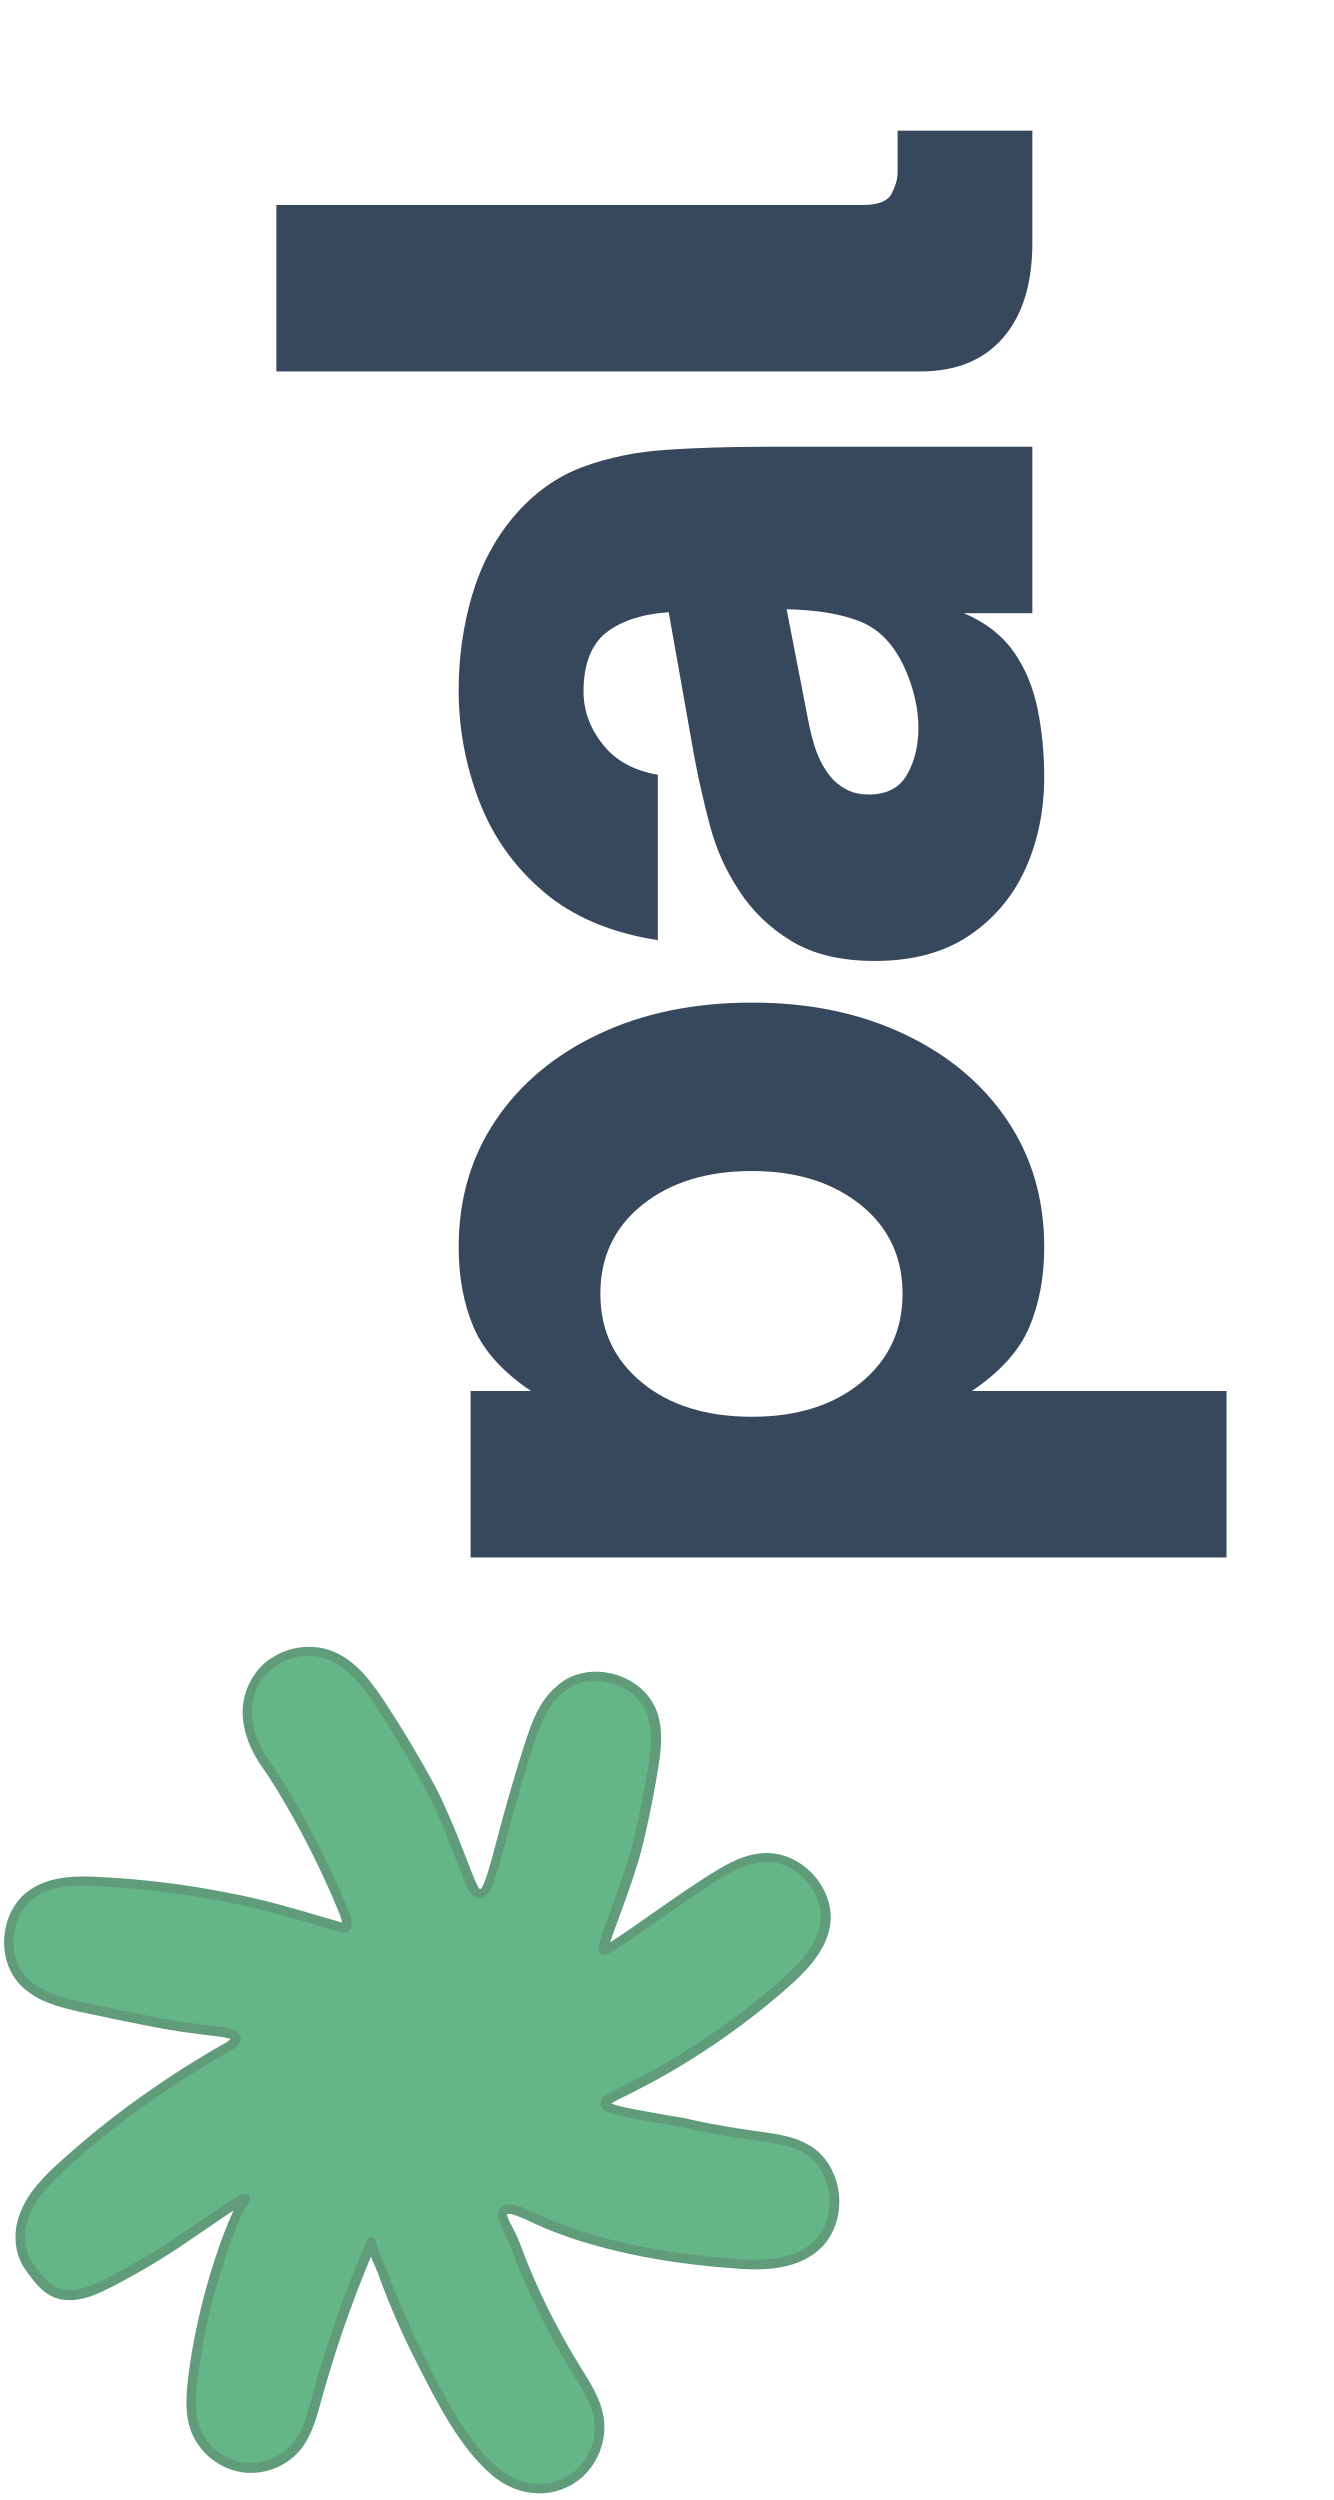
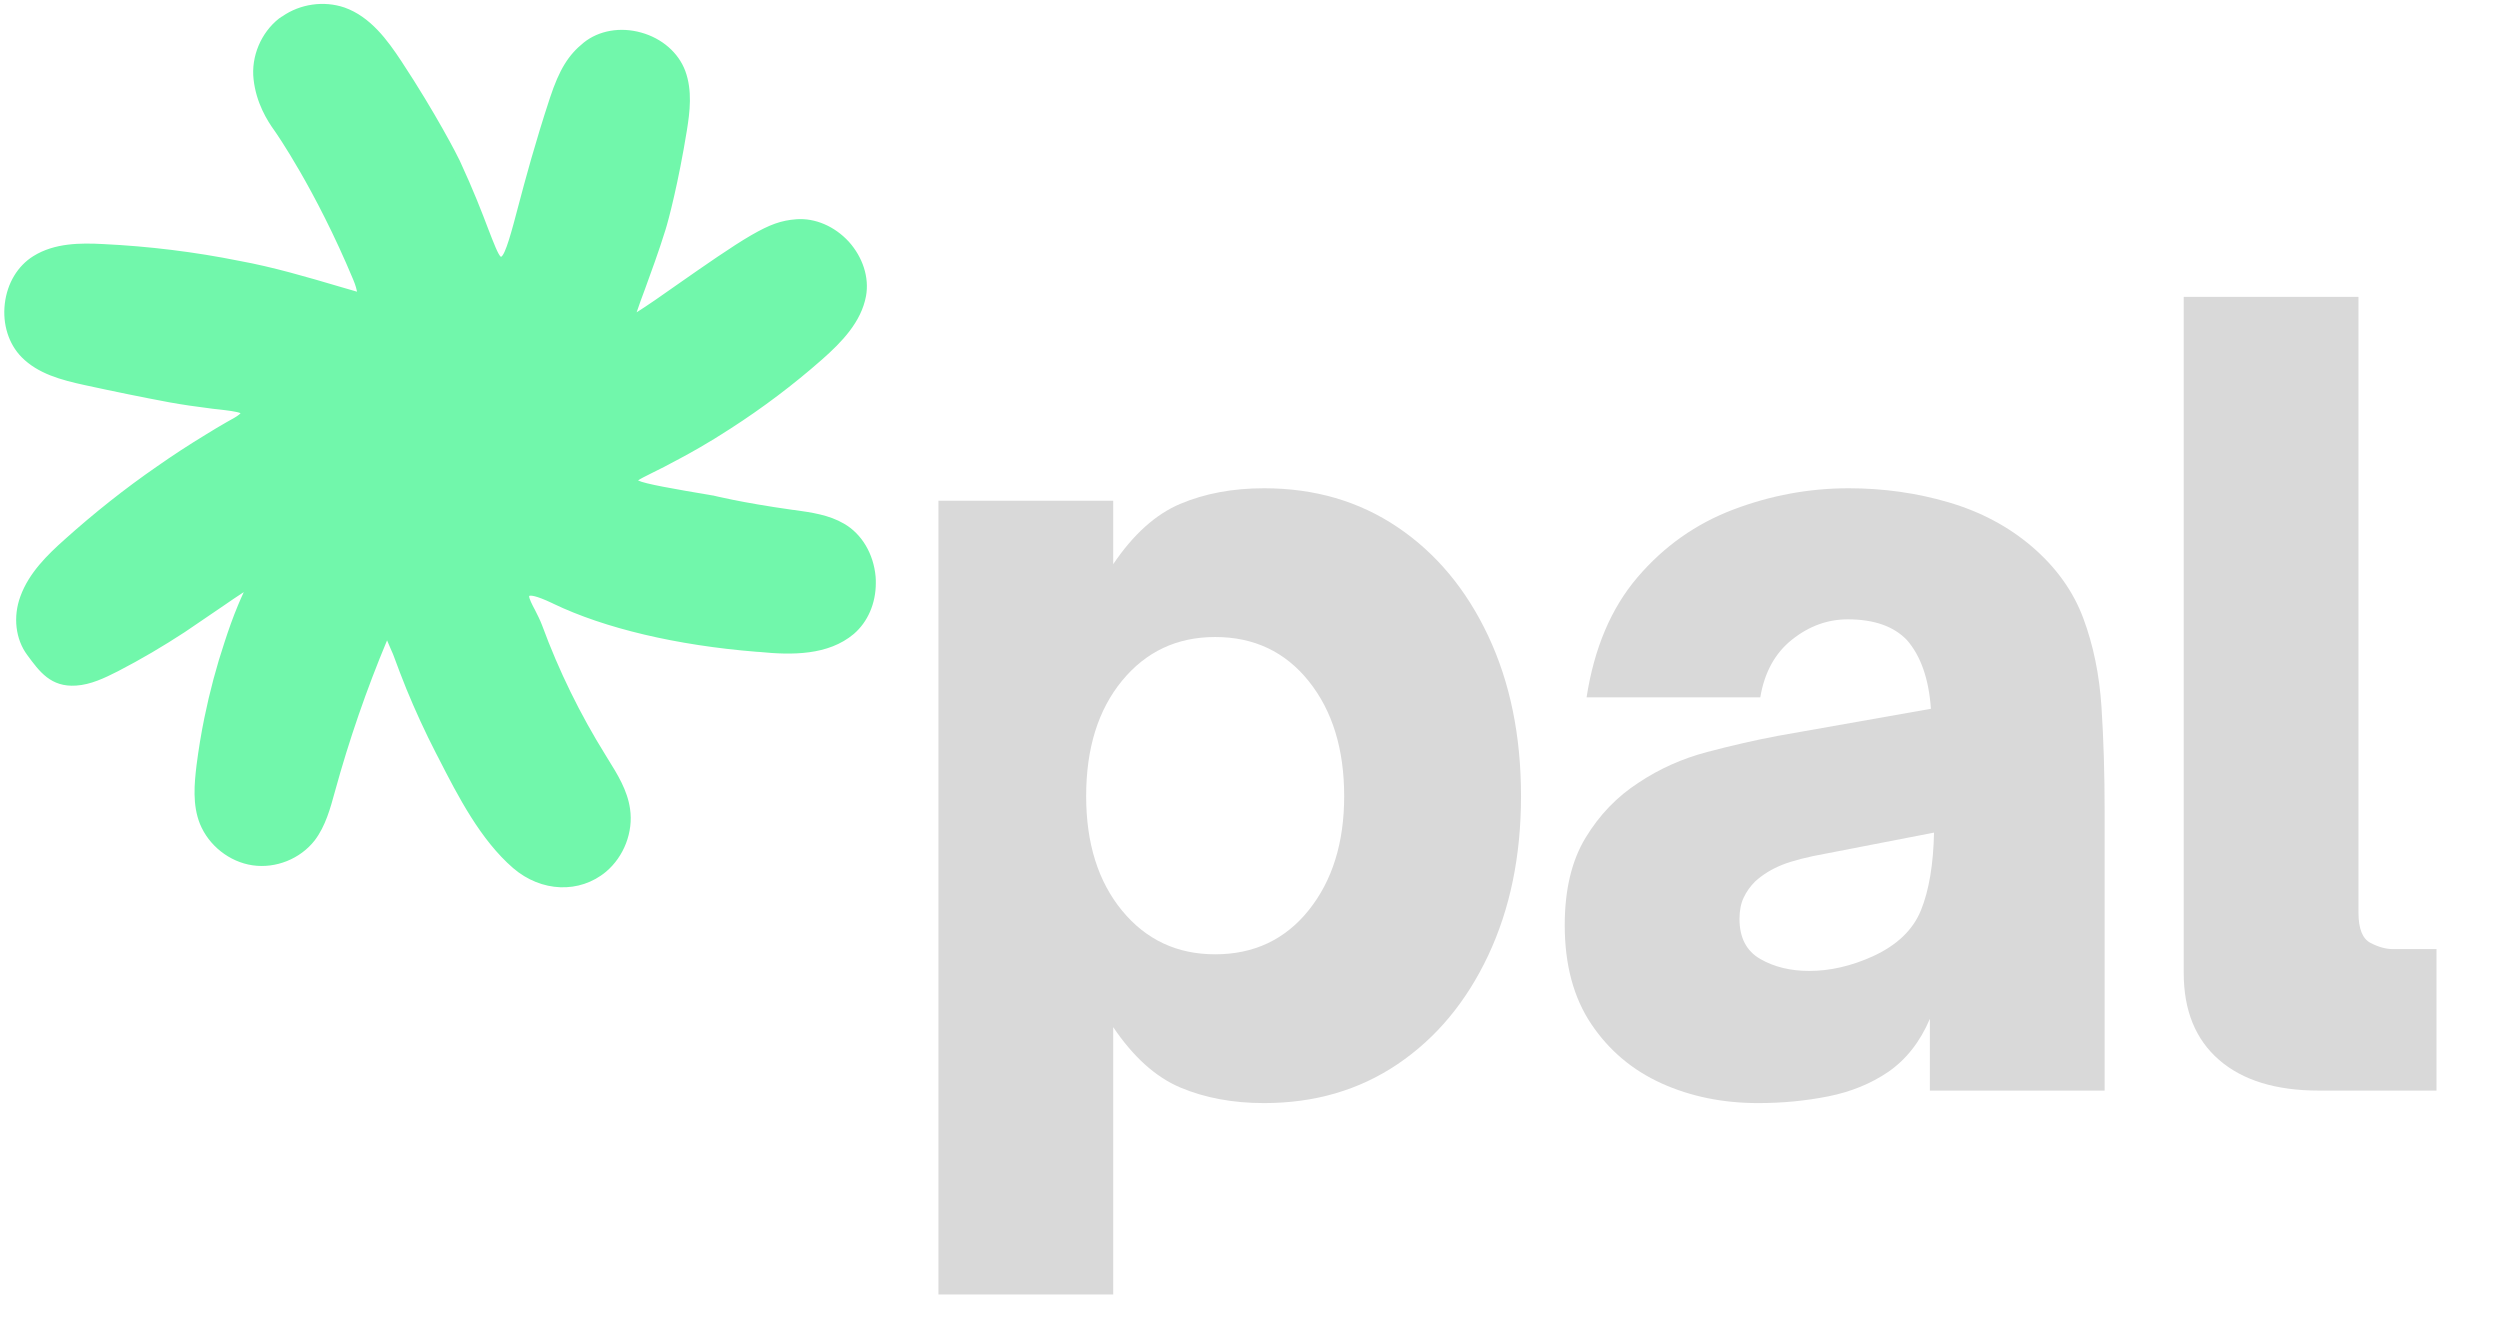
- <svg xmlns="http://www.w3.org/2000/svg" width="800" zoomAndPan="magnify" viewBox="0 0 600 1125" height="1500" preserveAspectRatio="xMidYMid meet" version="1.0">
+ <svg xmlns="http://www.w3.org/2000/svg" width="1500" zoomAndPan="magnify" viewBox="0 0 1125 600" height="800" preserveAspectRatio="xMidYMid meet" version="1.0">
  <defs>
    <g />
  </defs>
-   <path fill="#64b687" d="M 122.723 747.969 C 122.293 748.23 121.945 748.574 121.516 748.832 C 114.266 754.531 110.297 764.109 111.332 773.172 C 112.453 783.184 117.371 790.605 120.219 794.574 C 120.219 794.574 137.566 819 154.223 858.961 C 157.074 865.777 155.949 866.898 155.605 867.16 C 155.262 867.418 154.742 867.504 154.051 867.246 C 137.051 862.324 120.047 856.977 102.699 853.781 C 83.453 849.898 63.949 847.48 44.359 846.531 C 34.434 846.016 23.902 846.102 15.531 851.363 C 2.414 859.562 -0.004 880.535 10.871 891.582 C 17.688 898.488 27.699 900.992 37.195 903.062 C 49.277 905.738 61.445 908.238 73.613 910.484 C 79.742 911.605 85.957 912.469 92.172 913.246 C 100.371 914.281 105.723 914.715 106.152 916.785 C 106.324 917.562 106.066 918.941 102.184 921.188 C 98.211 923.516 94.242 925.762 90.359 928.176 C 83.109 932.578 76.031 937.152 69.129 941.984 C 55.23 951.566 41.941 962.094 29.34 973.488 C 21.832 980.219 14.41 987.641 10.957 997.047 C 8.195 1004.645 8.715 1013.793 13.633 1020.352 C 18.727 1027.344 23.125 1033.383 32.879 1032.691 C 38.922 1032.262 44.617 1029.5 50.055 1026.738 C 59.805 1021.645 69.387 1016.035 78.621 1009.996 C 78.793 1009.91 84.316 1006.109 95.277 998.688 C 103.219 993.25 109.863 988.762 110.469 989.539 C 110.727 989.887 109.434 990.75 108.137 993.426 C 106.93 996.012 105.723 998.516 104.684 1001.105 C 102.613 1006.285 100.715 1011.547 98.988 1016.898 C 95.449 1027.516 92.602 1038.391 90.359 1049.352 C 88.977 1056.082 87.855 1062.812 86.992 1069.547 C 85.957 1077.66 85.266 1086.203 88.285 1093.797 C 91.738 1102.43 100.023 1108.988 109.258 1110.367 C 118.492 1111.664 128.246 1107.777 134.027 1100.441 C 138.516 1094.66 140.504 1087.324 142.402 1080.246 C 149.133 1055.824 157.504 1031.918 167.602 1008.613 C 166.738 1010.684 171.227 1019.402 172.004 1021.645 C 173.73 1026.395 175.543 1031.055 177.441 1035.715 C 181.238 1045.035 185.469 1054.184 190.043 1063.074 C 198.586 1079.73 208.426 1099.668 222.836 1112.094 C 233.453 1121.156 248.988 1122.969 260.121 1113.648 C 267.285 1107.605 271.082 1097.766 269.703 1088.531 C 268.492 1080.422 263.746 1073.258 259.43 1066.266 C 248.383 1048.488 239.148 1029.586 231.898 1009.91 C 229.484 1003.348 224.562 997.223 226.723 994.891 C 228.965 992.473 236.734 996.359 239.668 997.738 C 275.914 1015.172 323.211 1017.934 327.785 1018.367 C 341.336 1019.746 356.438 1019.918 366.797 1011.117 C 380 999.898 377.844 975.559 362.824 966.84 C 356.438 963.129 348.844 962.18 341.508 961.145 C 318.379 957.867 306.812 954.844 306.812 954.844 C 277.812 950.012 272.723 948.805 272.551 946.473 C 272.289 944.145 277.297 943.02 292.312 934.824 C 296.199 932.75 304.137 928.348 313.719 922.137 C 327.527 913.246 340.559 903.406 352.898 892.531 C 361.012 885.371 369.211 877.082 371.195 866.383 C 373.957 850.762 359.285 834.535 343.492 835.742 C 337.277 836.262 332.789 837.816 324.852 842.391 C 308.711 851.711 275.742 876.652 271.773 877.516 C 271.773 877.516 271.688 877.516 271.602 877.516 C 270.047 876.824 278.16 858.699 284.719 837.555 C 286.098 833.152 290.414 816.582 293.867 795.008 C 295.16 786.895 296.109 778.266 293.262 770.496 C 287.566 755.219 265.645 749.008 252.871 759.191 C 246.227 764.453 242.688 770.84 238.977 781.977 C 223.699 828.32 221.629 851.625 215.934 852.055 C 211.617 852.402 209.891 839.109 195.996 809.246 C 195.219 807.523 185.727 789.051 171.055 766.785 C 165.012 757.637 157.938 748.145 147.578 744.434 C 139.465 741.672 129.887 742.965 122.723 747.969 Z M 122.723 747.969 " fill-opacity="1" fill-rule="nonzero" />
-   <path fill="#609c7a" d="M 377.672 990.836 C 377.672 999.551 374.219 1007.578 368.176 1012.758 C 357.129 1022.078 341.422 1021.906 327.527 1020.523 C 327.266 1020.523 326.836 1020.438 326.145 1020.438 C 291.797 1017.676 260.727 1010.34 238.633 999.723 L 238.113 999.465 C 230.777 996.012 228.793 996.098 228.188 996.359 C 228.016 997.309 229.57 1000.328 230.691 1002.398 C 231.727 1004.473 232.934 1006.801 233.797 1009.133 C 240.961 1028.637 250.195 1047.453 261.156 1065.059 L 262.105 1066.609 C 266.25 1073.258 270.566 1080.16 271.688 1088.188 C 273.152 1098.113 269.098 1108.727 261.328 1115.289 C 249.938 1124.781 233.453 1124.176 221.285 1113.734 C 207.215 1101.566 197.551 1082.836 189.094 1066.266 L 187.969 1064.109 C 183.309 1055.047 179.082 1045.812 175.281 1036.578 C 173.297 1031.57 171.484 1026.996 169.848 1022.422 C 169.672 1021.906 169.242 1020.867 168.723 1019.746 C 168.035 1018.195 167.43 1016.727 166.91 1015.52 C 158.109 1036.578 150.512 1058.5 144.387 1080.852 C 142.488 1087.758 140.414 1095.609 135.668 1101.824 C 129.453 1109.766 118.926 1113.992 108.914 1112.527 C 98.902 1111.059 90.012 1103.98 86.215 1094.66 C 82.938 1086.461 83.801 1077.312 84.75 1069.371 C 85.613 1062.641 86.734 1055.738 88.113 1049.004 C 90.445 1037.613 93.379 1026.652 96.832 1016.293 C 98.559 1010.945 100.457 1005.594 102.613 1000.414 C 103.391 998.516 104.254 996.617 105.117 994.719 C 102.27 996.531 98.902 998.859 96.398 1000.586 C 90.531 1004.559 86.215 1007.492 83.453 1009.391 C 80.605 1011.289 79.914 1011.809 79.656 1011.98 C 70.422 1018.02 60.754 1023.719 50.918 1028.809 C 44.961 1031.828 39.18 1034.59 32.879 1035.023 C 21.918 1035.801 17 1028.98 11.734 1021.82 C 6.727 1015.086 5.52 1005.422 8.801 996.531 C 12.512 986.348 20.535 978.578 27.785 972.105 C 40.473 960.715 53.938 950.012 67.832 940.434 C 74.477 935.773 81.469 931.199 89.148 926.535 C 91.91 924.812 94.848 923.086 97.695 921.445 C 98.816 920.84 99.938 920.148 101.059 919.547 C 102.699 918.598 103.477 917.906 103.734 917.562 C 102.27 916.871 98.039 916.352 94.242 915.922 L 91.824 915.664 C 84.23 914.715 78.449 913.852 73.184 912.902 C 61.617 910.742 49.363 908.238 36.676 905.477 C 26.32 903.234 16.395 900.559 9.316 893.395 C 3.707 887.699 1.031 879.156 2.066 870.352 C 3.102 861.547 7.59 854.039 14.41 849.812 C 23.559 844.113 34.691 844.113 44.531 844.633 C 64.207 845.582 83.973 848 103.219 851.883 C 117.891 854.559 132.477 858.875 146.543 863.016 C 149.047 863.707 151.461 864.484 153.965 865.172 C 153.793 864.312 153.449 862.672 152.324 859.996 C 135.93 820.727 118.754 796.301 118.582 796.043 C 115.129 791.297 110.469 783.699 109.344 773.602 C 108.223 763.766 112.539 753.492 120.305 747.367 L 120.566 747.195 C 120.738 747.109 120.824 747.02 120.996 746.934 C 121.168 746.762 121.43 746.59 121.773 746.418 C 129.453 741.066 139.641 739.598 148.527 742.621 C 159.75 746.59 167.086 756.688 173.125 765.836 C 187.969 788.363 197.379 806.746 198.242 808.645 C 204.195 821.504 207.906 831.168 210.582 838.246 C 212.824 844.027 214.898 849.465 216.02 850.156 C 217.918 849.465 220.766 838.68 223.527 828.148 C 226.547 816.758 230.691 801.223 237.164 781.543 C 241.219 769.289 245.105 763.074 251.75 757.723 C 258.223 752.543 267.457 750.906 276.434 753.406 C 285.496 755.91 292.574 762.125 295.508 769.977 C 298.613 778.438 297.492 787.586 296.199 795.609 C 292.574 818.051 288.258 834.449 286.961 838.504 C 284.027 848 280.75 856.801 278.16 863.965 C 276.777 867.676 275.398 871.387 274.535 874.062 C 278.676 871.473 285.926 866.469 292.484 861.809 C 303.359 854.211 315.703 845.582 323.902 840.836 C 332.016 836.176 336.762 834.449 343.406 833.93 C 351.52 833.328 359.891 836.953 366.02 843.598 C 372.059 850.328 374.906 859.047 373.441 867.074 C 371.371 878.207 363.086 886.836 354.453 894.43 C 342.113 905.305 328.82 915.316 315.012 924.207 C 305.348 930.508 297.32 934.91 293.438 936.98 C 288.086 939.914 283.941 941.984 280.922 943.453 C 278.332 944.746 276.09 945.871 275.141 946.559 C 277.988 948.027 290.414 950.184 307.246 953.031 L 307.418 953.031 C 307.504 953.031 319.156 956.055 341.852 959.246 L 342.715 959.332 C 349.965 960.367 357.473 961.406 363.949 965.203 C 371.629 969.605 376.719 978.234 377.582 988.074 C 377.672 988.852 377.672 989.887 377.672 990.836 Z M 224.047 996.359 C 224.047 995.234 224.391 994.285 225.168 993.426 C 228.102 990.23 234.402 992.82 240.098 995.582 L 240.617 995.84 C 262.277 1006.285 292.832 1013.445 326.578 1016.121 C 327.18 1016.207 327.699 1016.207 327.957 1016.207 C 340.988 1017.504 355.574 1017.762 365.328 1009.477 C 371.023 1004.645 373.957 996.703 373.184 988.246 C 372.406 979.789 368.09 972.453 361.703 968.742 C 355.922 965.375 348.844 964.426 342.027 963.477 L 341.164 963.391 C 318.98 960.281 307.59 957.348 306.297 957.09 C 292.484 954.758 283.426 953.207 278.332 951.91 C 274.102 950.875 270.566 949.754 270.391 946.734 C 270.047 943.797 272.637 942.504 278.938 939.398 C 281.957 937.93 286.012 935.859 291.277 933.012 C 295.16 930.938 303.016 926.625 312.508 920.41 C 326.145 911.605 339.266 901.68 351.434 890.98 C 359.461 883.902 367.227 875.875 369.039 866.035 C 370.246 859.391 367.832 851.969 362.652 846.188 C 357.473 840.488 350.398 837.383 343.664 837.902 C 337.711 838.418 333.566 839.887 325.973 844.289 C 317.945 848.949 305.691 857.492 294.902 865 C 280.574 875.012 274.449 879.156 272.289 879.586 L 272.031 879.672 L 271.168 879.672 L 270.738 879.5 C 268.406 878.465 269.355 875.531 270.219 872.598 C 271.082 870.008 272.379 866.383 273.93 862.152 C 276.52 855.074 279.715 846.359 282.648 836.953 C 284.199 832.031 288.43 815.203 291.711 794.66 C 292.918 787.238 293.953 778.695 291.191 771.273 C 288.773 764.715 282.648 759.535 274.965 757.379 C 267.371 755.305 259.605 756.602 254.168 760.918 C 248.211 765.664 244.758 771.359 240.961 782.664 C 234.488 802.258 230.434 817.707 227.41 829.012 C 222.75 846.531 220.852 853.867 216.02 854.211 C 211.965 854.559 210.238 850.156 206.266 839.539 C 203.59 832.551 199.965 822.883 194.012 810.195 C 193.234 808.473 183.656 789.914 169.242 767.992 C 163.633 759.449 156.727 750.043 146.801 746.504 C 139.293 743.914 130.492 745.207 123.93 749.781 L 123.844 749.871 C 123.672 749.957 123.586 750.043 123.414 750.129 C 123.242 750.301 122.98 750.473 122.723 750.645 C 116.164 755.91 112.453 764.629 113.402 773 C 114.438 782.062 118.754 788.965 121.859 793.367 C 122.031 793.625 139.551 818.48 156.125 858.184 C 158.625 864.223 158.797 867.418 156.812 868.973 C 155.863 869.66 154.57 869.836 153.273 869.402 C 150.602 868.625 147.84 867.848 145.164 867.074 C 131.18 862.93 116.68 858.699 102.184 856.023 C 83.109 852.141 63.605 849.727 44.098 848.777 C 34.949 848.258 24.594 848.258 16.566 853.262 C 10.957 856.801 7.074 863.273 6.211 870.695 C 5.348 878.121 7.59 885.457 12.25 890.203 C 18.465 896.504 27.785 899.004 37.539 901.078 C 50.141 903.84 62.395 906.34 73.875 908.5 C 79.137 909.449 84.75 910.312 92.344 911.262 L 94.762 911.52 C 102.957 912.555 107.445 913.074 108.223 916.438 C 108.914 919.461 105.723 921.703 103.219 923.172 C 102.098 923.773 100.973 924.465 99.852 925.07 C 97.09 926.711 94.156 928.348 91.395 930.074 C 83.801 934.734 76.895 939.223 70.25 943.797 C 56.527 953.293 43.148 963.82 30.637 975.129 C 23.816 981.254 16.223 988.59 12.855 997.824 C 10.094 1005.336 11.043 1013.531 15.273 1019.059 C 20.191 1025.789 24.074 1031.141 32.621 1030.535 C 38.059 1030.105 43.234 1027.688 48.93 1024.84 C 58.598 1019.746 68.18 1014.223 77.328 1008.184 L 77.414 1008.098 C 77.758 1007.836 79.137 1006.973 80.949 1005.68 C 83.711 1003.781 88.027 1000.848 93.898 996.875 C 97.781 994.199 101.492 991.699 104.34 989.887 C 107.707 987.727 110.469 986.09 112.02 988.16 C 113.145 989.625 112.02 991.094 111.59 991.699 C 111.156 992.301 110.555 992.992 109.949 994.285 L 109.344 995.496 C 108.309 997.652 107.359 999.723 106.496 1001.797 C 104.426 1006.887 102.527 1012.152 100.887 1017.418 C 97.523 1027.602 94.586 1038.477 92.344 1049.609 C 90.961 1056.254 89.84 1062.984 88.977 1069.633 C 88.027 1077.055 87.25 1085.598 90.098 1092.848 C 93.293 1100.789 100.887 1106.828 109.344 1108.125 C 117.891 1109.332 126.781 1105.707 132.129 1098.977 C 136.359 1093.539 138.258 1086.461 140.07 1079.559 C 146.887 1054.875 155.348 1030.707 165.359 1007.664 C 165.961 1006.973 166.91 1006.629 167.773 1006.887 C 168.809 1007.234 169.414 1008.27 169.328 1009.391 L 169.414 1009.219 C 169.242 1010.512 171.66 1015.863 172.52 1017.934 C 173.125 1019.23 173.559 1020.266 173.816 1020.957 C 175.457 1025.441 177.184 1030.016 179.254 1034.938 C 182.965 1044 187.191 1053.148 191.766 1062.125 L 192.891 1064.367 C 201.176 1080.594 210.582 1098.891 224.047 1110.539 C 234.66 1119.602 248.816 1120.207 258.566 1112.094 C 265.215 1106.484 268.664 1097.422 267.371 1088.965 C 266.336 1081.887 262.277 1075.328 258.309 1069.027 L 257.359 1067.473 C 246.227 1049.609 236.906 1030.535 229.656 1010.77 C 228.879 1008.613 227.758 1006.543 226.723 1004.473 C 225.426 1001.363 224.047 998.602 224.047 996.359 Z M 224.047 996.359 " fill-opacity="1" fill-rule="nonzero" />
-   <g fill="#38485c" fill-opacity="1">
-     <g transform="translate(464.5542, 725.3685)">
+   <path fill="#71f7ab" d="M 128.066 8.961 C 127.617 9.23 127.258 9.59 126.809 9.863 C 119.242 15.805 115.098 25.805 116.18 35.258 C 117.352 45.707 122.484 53.453 125.457 57.594 C 125.457 57.594 143.559 83.082 160.941 124.781 C 163.914 131.898 162.742 133.07 162.383 133.34 C 162.023 133.609 161.48 133.699 160.762 133.43 C 143.02 128.297 125.277 122.711 107.172 119.379 C 87.09 115.328 66.734 112.805 46.289 111.812 C 35.934 111.273 24.945 111.363 16.207 116.855 C 2.52 125.414 -0.004 147.301 11.344 158.828 C 18.461 166.031 28.906 168.645 38.816 170.805 C 51.422 173.598 64.121 176.211 76.82 178.551 C 83.215 179.723 89.699 180.621 96.184 181.434 C 104.742 182.516 110.324 182.965 110.777 185.125 C 110.957 185.938 110.688 187.379 106.633 189.719 C 102.488 192.152 98.348 194.492 94.293 197.016 C 86.73 201.605 79.344 206.379 72.137 211.426 C 57.637 221.422 43.77 232.41 30.617 244.297 C 22.785 251.324 15.039 259.066 11.434 268.887 C 8.555 276.812 9.094 286.355 14.227 293.203 C 19.543 300.496 24.133 306.801 34.312 306.082 C 40.617 305.633 46.559 302.75 52.234 299.867 C 62.41 294.555 72.41 288.699 82.047 282.395 C 82.227 282.305 87.988 278.34 99.426 270.598 C 107.715 264.922 114.648 260.238 115.277 261.051 C 115.551 261.41 114.199 262.309 112.848 265.102 C 111.586 267.805 110.324 270.418 109.246 273.117 C 107.082 278.523 105.102 284.016 103.301 289.602 C 99.609 300.676 96.637 312.027 94.293 323.465 C 92.852 330.488 91.684 337.512 90.781 344.539 C 89.699 353.004 88.98 361.922 92.133 369.848 C 95.734 378.852 104.383 385.699 114.02 387.141 C 123.656 388.488 133.832 384.438 139.867 376.781 C 144.551 370.746 146.621 363.09 148.602 355.707 C 155.629 330.219 164.363 305.27 174.902 280.953 C 174 283.113 178.684 292.211 179.496 294.555 C 181.297 299.508 183.188 304.371 185.168 309.234 C 189.133 318.961 193.543 328.508 198.316 337.785 C 207.234 355.168 217.5 375.973 232.543 388.941 C 243.621 398.398 259.832 400.289 271.449 390.562 C 278.926 384.258 282.887 373.988 281.445 364.352 C 280.188 355.887 275.23 348.41 270.73 341.117 C 259.199 322.562 249.562 302.84 242 282.305 C 239.477 275.461 234.344 269.066 236.594 266.633 C 238.938 264.113 247.043 268.164 250.105 269.605 C 287.93 287.797 337.285 290.68 342.059 291.129 C 356.199 292.57 371.961 292.75 382.77 283.566 C 396.547 271.855 394.297 246.461 378.625 237.363 C 371.961 233.488 364.035 232.5 356.379 231.418 C 332.242 227.996 320.176 224.844 320.176 224.844 C 289.914 219.801 284.598 218.539 284.418 216.109 C 284.148 213.676 289.371 212.504 305.043 203.949 C 309.098 201.789 317.383 197.195 327.379 190.711 C 341.789 181.434 355.391 171.164 368.27 159.816 C 376.734 152.344 385.289 143.695 387.363 132.527 C 390.242 116.227 374.934 99.293 358.449 100.555 C 351.965 101.098 347.281 102.719 338.996 107.492 C 322.156 117.219 287.75 143.246 283.609 144.148 C 283.609 144.148 283.52 144.148 283.43 144.148 C 281.809 143.426 290.273 124.512 297.117 102.445 C 298.559 97.855 303.062 80.562 306.664 58.047 C 308.016 49.578 309.008 40.574 306.035 32.469 C 300.09 16.527 277.215 10.043 263.883 20.668 C 256.949 26.164 253.258 32.828 249.383 44.445 C 233.441 92.809 231.281 117.129 225.336 117.578 C 220.832 117.938 219.031 104.066 204.531 72.906 C 203.723 71.105 193.812 51.832 178.504 28.594 C 172.199 19.047 164.812 9.141 154.008 5.27 C 145.539 2.387 135.543 3.738 128.066 8.961 Z M 128.066 8.961 " fill-opacity="1" fill-rule="nonzero" />
+   <path fill="#71f7ab" d="M 394.117 262.398 C 394.117 271.496 390.516 279.871 384.211 285.277 C 372.68 295.004 356.289 294.824 341.789 293.383 C 341.52 293.383 341.07 293.293 340.348 293.293 C 304.504 290.41 272.078 282.754 249.023 271.676 L 248.484 271.406 C 240.828 267.805 238.758 267.895 238.125 268.164 C 237.945 269.156 239.566 272.309 240.738 274.469 C 241.82 276.629 243.078 279.062 243.98 281.492 C 251.457 301.848 261.094 321.48 272.531 339.855 L 273.52 341.477 C 277.844 348.41 282.348 355.617 283.52 363.992 C 285.051 374.348 280.816 385.426 272.711 392.273 C 260.82 402.18 243.621 401.551 230.922 390.652 C 216.242 377.953 206.152 358.41 197.328 341.117 L 196.156 338.863 C 191.293 329.406 186.879 319.77 182.918 310.133 C 180.844 304.91 178.953 300.137 177.242 295.363 C 177.062 294.824 176.613 293.742 176.07 292.57 C 175.352 290.949 174.723 289.418 174.18 288.16 C 164.992 310.133 157.07 333.012 150.676 356.336 C 148.691 363.543 146.531 371.738 141.578 378.223 C 135.094 386.508 124.105 390.922 113.656 389.391 C 103.211 387.859 93.934 380.473 89.973 370.746 C 86.547 362.191 87.449 352.645 88.441 344.359 C 89.34 337.332 90.512 330.129 91.953 323.102 C 94.383 311.215 97.445 299.777 101.047 288.969 C 102.852 283.387 104.832 277.801 107.082 272.398 C 107.895 270.414 108.793 268.434 109.695 266.453 C 106.723 268.344 103.211 270.777 100.598 272.578 C 94.473 276.719 89.973 279.781 87.09 281.766 C 84.117 283.746 83.395 284.285 83.125 284.465 C 73.488 290.77 63.402 296.715 53.137 302.027 C 46.922 305.18 40.887 308.062 34.312 308.512 C 22.875 309.324 17.738 302.207 12.246 294.734 C 7.023 287.707 5.762 277.621 9.184 268.344 C 13.055 257.719 21.434 249.609 28.996 242.855 C 42.238 230.969 56.285 219.801 70.789 209.805 C 77.723 204.941 85.016 200.168 93.031 195.305 C 95.914 193.5 98.977 191.699 101.949 189.988 C 103.121 189.359 104.293 188.637 105.461 188.008 C 107.172 187.016 107.984 186.297 108.254 185.938 C 106.723 185.215 102.309 184.676 98.348 184.227 L 95.824 183.953 C 87.898 182.965 81.863 182.062 76.371 181.074 C 64.305 178.82 51.516 176.211 38.273 173.328 C 27.465 170.984 17.109 168.195 9.723 160.719 C 3.871 154.773 1.078 145.859 2.16 136.672 C 3.238 127.484 7.922 119.648 15.039 115.234 C 24.586 109.293 36.203 109.293 46.469 109.832 C 67.004 110.824 87.629 113.344 107.715 117.398 C 123.023 120.191 138.246 124.691 152.926 129.016 C 155.539 129.738 158.059 130.547 160.672 131.266 C 160.492 130.367 160.129 128.656 158.961 125.863 C 141.848 84.883 123.926 59.398 123.746 59.125 C 120.141 54.172 115.277 46.246 114.109 35.711 C 112.938 25.441 117.441 14.727 125.547 8.332 L 125.816 8.148 C 125.996 8.059 126.086 7.969 126.266 7.879 C 126.445 7.699 126.719 7.52 127.078 7.34 C 135.094 1.754 145.719 0.227 154.996 3.375 C 166.707 7.52 174.359 18.059 180.664 27.605 C 196.156 51.109 205.973 70.293 206.875 72.277 C 213.09 85.695 216.961 95.781 219.754 103.168 C 222.094 109.203 224.258 114.875 225.426 115.598 C 227.41 114.875 230.379 103.617 233.262 92.629 C 236.414 80.742 240.738 64.531 247.492 43.996 C 251.727 31.207 255.777 24.723 262.715 19.137 C 269.469 13.734 279.105 12.023 288.473 14.637 C 297.93 17.246 305.312 23.73 308.375 31.926 C 311.617 40.754 310.445 50.301 309.098 58.676 C 305.312 82.094 300.809 99.203 299.461 103.438 C 296.398 113.344 292.977 122.531 290.273 130.008 C 288.832 133.879 287.391 137.754 286.488 140.543 C 290.812 137.844 298.379 132.617 305.223 127.754 C 316.57 119.828 329.449 110.824 338.008 105.871 C 346.473 101.008 351.426 99.203 358.359 98.664 C 366.828 98.035 375.562 101.816 381.957 108.75 C 388.262 115.777 391.234 124.871 389.703 133.25 C 387.543 144.867 378.895 153.875 369.891 161.801 C 357.012 173.148 343.141 183.594 328.73 192.871 C 318.645 199.445 310.266 204.039 306.215 206.199 C 300.629 209.262 296.309 211.426 293.156 212.957 C 290.453 214.305 288.109 215.477 287.121 216.199 C 290.094 217.73 303.062 219.98 320.625 222.953 L 320.805 222.953 C 320.895 222.953 333.055 226.105 356.738 229.438 L 357.641 229.527 C 365.207 230.609 373.043 231.688 379.797 235.652 C 387.812 240.246 393.125 249.25 394.027 259.52 C 394.117 260.328 394.117 261.41 394.117 262.398 Z M 233.805 268.164 C 233.805 266.992 234.164 266.004 234.973 265.102 C 238.035 261.77 244.609 264.473 250.555 267.355 L 251.094 267.625 C 273.699 278.523 305.582 285.996 340.797 288.789 C 341.43 288.879 341.969 288.879 342.238 288.879 C 355.84 290.23 371.059 290.5 381.238 281.855 C 387.18 276.809 390.242 268.523 389.434 259.699 C 388.621 250.871 384.121 243.215 377.453 239.344 C 371.422 235.832 364.035 234.84 356.922 233.852 L 356.02 233.762 C 332.871 230.52 320.984 227.457 319.633 227.184 C 305.223 224.754 295.766 223.133 290.453 221.781 C 286.039 220.699 282.348 219.531 282.168 216.379 C 281.809 213.316 284.508 211.965 291.082 208.723 C 294.234 207.191 298.469 205.031 303.961 202.059 C 308.016 199.895 316.211 195.395 326.117 188.91 C 340.348 179.723 354.039 169.363 366.738 158.195 C 375.113 150.812 383.219 142.434 385.109 132.168 C 386.371 125.234 383.848 117.488 378.445 111.453 C 373.043 105.508 365.656 102.266 358.633 102.809 C 352.418 103.348 348.094 104.879 340.168 109.473 C 331.793 114.336 319.004 123.25 307.746 131.086 C 292.793 141.535 286.398 145.859 284.148 146.309 L 283.879 146.398 L 282.977 146.398 L 282.527 146.219 C 280.094 145.137 281.086 142.074 281.988 139.012 C 282.887 136.312 284.238 132.527 285.859 128.113 C 288.562 120.73 291.895 111.633 294.957 101.816 C 296.578 96.684 300.992 79.121 304.414 57.684 C 305.672 49.941 306.754 41.023 303.871 33.277 C 301.352 26.434 294.957 21.031 286.941 18.777 C 279.016 16.617 270.91 17.969 265.234 22.469 C 259.02 27.426 255.418 33.367 251.457 45.168 C 244.699 65.609 240.469 81.73 237.316 93.531 C 232.453 111.812 230.469 119.469 225.426 119.828 C 221.195 120.191 219.391 115.598 215.25 104.52 C 212.457 97.223 208.676 87.137 202.461 73.898 C 201.648 72.094 191.652 52.73 176.613 29.855 C 170.758 20.938 163.555 11.121 153.195 7.43 C 145.359 4.727 136.172 6.078 129.328 10.852 L 129.238 10.941 C 129.059 11.031 128.969 11.121 128.789 11.211 C 128.609 11.395 128.34 11.574 128.066 11.754 C 121.223 17.246 117.352 26.344 118.34 35.078 C 119.422 44.535 123.926 51.742 127.168 56.336 C 127.348 56.605 145.629 82.543 162.922 123.973 C 165.535 130.277 165.715 133.609 163.645 135.23 C 162.652 135.949 161.301 136.133 159.949 135.68 C 157.16 134.871 154.277 134.059 151.484 133.25 C 136.895 128.926 121.762 124.512 106.633 121.723 C 86.73 117.668 66.375 115.145 46.02 114.156 C 36.473 113.613 25.664 113.613 17.289 118.84 C 11.434 122.531 7.383 129.285 6.48 137.031 C 5.582 144.777 7.922 152.434 12.785 157.387 C 19.27 163.961 28.996 166.574 39.176 168.734 C 52.324 171.617 65.113 174.227 77.094 176.48 C 82.586 177.469 88.441 178.371 96.367 179.363 L 98.887 179.633 C 107.441 180.711 112.125 181.254 112.938 184.766 C 113.656 187.918 110.324 190.258 107.715 191.789 C 106.543 192.422 105.371 193.141 104.199 193.773 C 101.32 195.484 98.258 197.195 95.375 198.996 C 87.449 203.859 80.242 208.543 73.309 213.316 C 58.988 223.223 45.027 234.211 31.969 246.008 C 24.855 252.402 16.93 260.059 13.418 269.695 C 10.535 277.531 11.527 286.086 15.938 291.852 C 21.07 298.875 25.125 304.461 34.043 303.828 C 39.715 303.379 45.121 300.859 51.062 297.887 C 61.152 292.57 71.148 286.809 80.695 280.504 L 80.785 280.414 C 81.145 280.145 82.586 279.242 84.477 277.891 C 87.359 275.91 91.863 272.848 97.988 268.703 C 102.039 265.914 105.914 263.301 108.883 261.41 C 112.398 259.156 115.277 257.445 116.898 259.609 C 118.07 261.141 116.898 262.672 116.449 263.301 C 116 263.93 115.367 264.652 114.738 266.004 L 114.109 267.266 C 113.027 269.516 112.035 271.676 111.137 273.84 C 108.973 279.152 106.992 284.645 105.281 290.141 C 101.77 300.766 98.707 312.117 96.367 323.734 C 94.926 330.668 93.754 337.695 92.852 344.629 C 91.863 352.375 91.051 361.289 94.023 368.855 C 97.355 377.141 105.281 383.445 114.109 384.797 C 123.023 386.059 132.301 382.273 137.887 375.25 C 142.297 369.578 144.281 362.191 146.172 354.984 C 153.285 329.227 162.113 304.012 172.559 279.961 C 173.191 279.242 174.18 278.883 175.082 279.152 C 176.16 279.512 176.793 280.594 176.703 281.766 L 176.793 281.582 C 176.613 282.934 179.133 288.52 180.035 290.68 C 180.664 292.031 181.117 293.113 181.387 293.832 C 183.098 298.516 184.898 303.289 187.059 308.422 C 190.934 317.879 195.344 327.426 200.117 336.793 L 201.289 339.133 C 209.938 356.066 219.754 375.16 233.805 387.32 C 244.879 396.777 259.652 397.406 269.828 388.941 C 276.762 383.086 280.367 373.629 279.016 364.805 C 277.934 357.418 273.699 350.574 269.559 344 L 268.566 342.375 C 256.949 323.734 247.223 303.828 239.656 283.203 C 238.848 280.953 237.676 278.793 236.594 276.629 C 235.242 273.387 233.805 270.508 233.805 268.164 Z M 233.805 268.164 " fill-opacity="1" fill-rule="nonzero" />
+   <g fill="#d9d9d9" fill-opacity="1">
+     <g transform="translate(396.5529, 490.7654)">
      <g>
-         <path d="M -258.156 -164.078 C -258.156 -185.773 -252.582 -204.867 -241.438 -221.359 C -230.289 -237.859 -214.758 -250.789 -194.844 -260.156 C -174.926 -269.52 -152.035 -274.203 -126.172 -274.203 C -100.609 -274.203 -77.867 -269.52 -57.953 -260.156 C -38.047 -250.789 -22.52 -237.859 -11.375 -221.359 C -0.227 -204.867 5.344 -185.773 5.344 -164.078 C 5.344 -150.703 3.113 -138.738 -1.344 -128.188 C -5.801 -117.633 -14.422 -108.047 -27.203 -99.422 L 87.391 -99.422 L 87.391 -24.516 L -252.797 -24.516 L -252.797 -99.422 L -225.609 -99.422 C -238.391 -108.047 -247.008 -117.633 -251.469 -128.188 C -255.926 -138.738 -258.156 -150.703 -258.156 -164.078 Z M -194.391 -143.125 C -194.391 -126.77 -188.145 -113.461 -175.656 -103.203 C -163.176 -92.953 -146.68 -87.828 -126.172 -87.828 C -105.961 -87.828 -89.613 -92.953 -77.125 -103.203 C -64.645 -113.461 -58.406 -126.77 -58.406 -143.125 C -58.406 -159.77 -64.723 -173.145 -77.359 -183.25 C -89.992 -193.352 -106.266 -198.406 -126.172 -198.406 C -146.391 -198.406 -162.812 -193.352 -175.438 -183.25 C -188.07 -173.145 -194.391 -159.77 -194.391 -143.125 Z M -194.391 -143.125 " />
+         <path d="M 172.281 -271.047 C 195.062 -271.047 215.109 -265.191 232.422 -253.484 C 249.742 -241.785 263.32 -225.484 273.156 -204.578 C 282.988 -183.672 287.906 -159.641 287.906 -132.484 C 287.906 -105.641 282.988 -81.766 273.156 -60.859 C 263.32 -39.953 249.742 -23.645 232.422 -11.938 C 215.109 -0.227 195.062 5.625 172.281 5.625 C 158.227 5.625 145.66 3.285 134.578 -1.391 C 123.504 -6.078 113.441 -15.133 104.391 -28.562 L 104.391 91.75 L 25.75 91.75 L 25.75 -265.438 L 104.391 -265.438 L 104.391 -236.875 C 113.441 -250.301 123.504 -259.352 134.578 -264.031 C 145.66 -268.707 158.227 -271.047 172.281 -271.047 Z M 150.266 -204.109 C 133.109 -204.109 119.145 -197.551 108.375 -184.438 C 97.602 -171.332 92.219 -154.016 92.219 -132.484 C 92.219 -111.266 97.602 -94.098 108.375 -80.984 C 119.145 -67.879 133.109 -61.328 150.266 -61.328 C 167.742 -61.328 181.789 -67.957 192.406 -81.219 C 203.02 -94.488 208.328 -111.578 208.328 -132.484 C 208.328 -153.703 203.02 -170.941 192.406 -184.203 C 181.789 -197.473 167.742 -204.109 150.266 -204.109 Z M 150.266 -204.109 " />
      </g>
    </g>
  </g>
-   <g fill="#38485c" fill-opacity="1">
-     <g transform="translate(464.5542, 447.1514)">
+   <g fill="#d9d9d9" fill-opacity="1">
+     <g transform="translate(688.6771, 490.7654)">
      <g>
-         <path d="M 5.344 -97.641 C 5.344 -82.484 2.52 -68.66 -3.125 -56.172 C -8.77 -43.691 -17.238 -33.66 -28.531 -26.078 C -39.832 -18.504 -53.953 -14.719 -70.891 -14.719 C -86.047 -14.719 -98.531 -17.688 -108.344 -23.625 C -118.156 -29.57 -126.031 -37.156 -131.969 -46.375 C -137.914 -55.289 -142.301 -65.098 -145.125 -75.797 C -147.945 -86.492 -150.25 -96.598 -152.031 -106.109 L -163.625 -171.656 C -176.406 -170.758 -186.219 -167.344 -193.062 -161.406 C -199 -155.758 -201.969 -147.285 -201.969 -135.984 C -201.969 -127.367 -199.066 -119.414 -193.266 -112.125 C -187.473 -104.844 -179.227 -100.312 -168.531 -98.531 L -168.531 -24.078 C -189.633 -27.348 -206.801 -34.629 -220.031 -45.922 C -233.258 -57.211 -242.922 -70.883 -249.016 -86.938 C -255.109 -102.988 -258.156 -119.488 -258.156 -136.438 C -258.156 -151.289 -256.145 -165.555 -252.125 -179.234 C -248.113 -192.91 -241.801 -204.801 -233.188 -214.906 C -224.27 -225.312 -214.016 -232.664 -202.422 -236.969 C -190.828 -241.281 -178.117 -243.879 -164.297 -244.766 C -150.473 -245.66 -135.688 -246.109 -119.938 -246.109 L 0 -246.109 L 0 -171.203 L -30.766 -171.203 C -20.953 -167.047 -13.375 -161.102 -8.031 -153.375 C -2.977 -145.945 0.508 -137.398 2.438 -127.734 C 4.375 -118.078 5.344 -108.047 5.344 -97.641 Z M -51.281 -119.484 C -51.281 -128.398 -53.359 -137.469 -57.516 -146.688 C -62.273 -157.094 -68.891 -164.004 -77.359 -167.422 C -85.828 -170.836 -96.898 -172.695 -110.578 -173 L -101.656 -127.062 C -100.164 -118.738 -98.531 -112.348 -96.75 -107.891 C -94.969 -103.43 -92.594 -99.57 -89.625 -96.312 C -87.539 -94.227 -85.234 -92.594 -82.703 -91.406 C -80.18 -90.219 -77.133 -89.625 -73.562 -89.625 C -65.539 -89.625 -59.82 -92.594 -56.406 -98.531 C -52.988 -104.477 -51.281 -111.461 -51.281 -119.484 Z M -51.281 -119.484 " />
+         <path d="M 102.516 5.625 C 86.598 5.625 72.086 2.66 58.984 -3.266 C 45.879 -9.203 35.348 -18.098 27.391 -29.953 C 19.43 -41.816 15.453 -56.645 15.453 -74.438 C 15.453 -90.352 18.57 -103.457 24.812 -113.75 C 31.051 -124.051 39.008 -132.32 48.688 -138.562 C 58.051 -144.812 68.348 -149.414 79.578 -152.375 C 90.816 -155.344 101.43 -157.766 111.422 -159.641 L 180.234 -171.812 C 179.297 -185.227 175.707 -195.523 169.469 -202.703 C 163.539 -208.941 154.645 -212.062 142.781 -212.062 C 133.727 -212.062 125.379 -209.02 117.734 -202.938 C 110.086 -196.852 105.328 -188.191 103.453 -176.953 L 25.281 -176.953 C 28.707 -199.109 36.352 -217.129 48.219 -231.016 C 60.082 -244.91 74.438 -255.055 91.281 -261.453 C 108.133 -267.848 125.457 -271.047 143.25 -271.047 C 158.852 -271.047 173.832 -268.938 188.188 -264.719 C 202.551 -260.508 215.035 -253.883 225.641 -244.844 C 236.566 -235.477 244.289 -224.707 248.812 -212.531 C 253.344 -200.363 256.07 -187.02 257 -172.5 C 257.938 -157.988 258.406 -142.469 258.406 -125.938 L 258.406 0 L 179.766 0 L 179.766 -32.297 C 175.398 -22.004 169.16 -14.047 161.047 -8.422 C 153.242 -3.117 144.27 0.547 134.125 2.578 C 123.977 4.609 113.441 5.625 102.516 5.625 Z M 125.469 -53.844 C 134.82 -53.844 144.336 -56.023 154.016 -60.391 C 164.941 -65.379 172.195 -72.32 175.781 -81.219 C 179.375 -90.113 181.328 -101.738 181.641 -116.094 L 133.422 -106.734 C 124.68 -105.172 117.969 -103.453 113.281 -101.578 C 108.602 -99.711 104.551 -97.219 101.125 -94.094 C 98.938 -91.906 97.219 -89.484 95.969 -86.828 C 94.719 -84.18 94.094 -80.988 94.094 -77.25 C 94.094 -68.82 97.211 -62.812 103.453 -59.219 C 109.703 -55.633 117.039 -53.844 125.469 -53.844 Z M 125.469 -53.844 " />
      </g>
    </g>
  </g>
-   <g fill="#38485c" fill-opacity="1">
-     <g transform="translate(464.5542, 190.3356)">
+   <g fill="#d9d9d9" fill-opacity="1">
+     <g transform="translate(958.3304, 490.7654)">
      <g>
-         <path d="M 0 -131.531 L 0 -81.141 C 0 -62.711 -4.383 -48.445 -13.156 -38.344 C -21.926 -28.238 -34.332 -23.188 -50.375 -23.188 L -340.188 -23.188 L -340.188 -98.094 L -76.234 -98.094 C -69.398 -98.094 -65.094 -99.801 -63.312 -103.219 C -61.531 -106.633 -60.641 -109.828 -60.641 -112.797 L -60.641 -131.531 Z M 0 -131.531 " />
+         <path d="M 138.094 0 L 85.203 0 C 65.848 0 50.863 -4.602 40.25 -13.812 C 29.645 -23.02 24.344 -36.051 24.344 -52.906 L 24.344 -357.188 L 102.984 -357.188 L 102.984 -80.047 C 102.984 -72.867 104.781 -68.344 108.375 -66.469 C 111.969 -64.602 115.32 -63.672 118.438 -63.672 L 138.094 -63.672 Z M 138.094 0 " />
      </g>
    </g>
  </g>
</svg>
